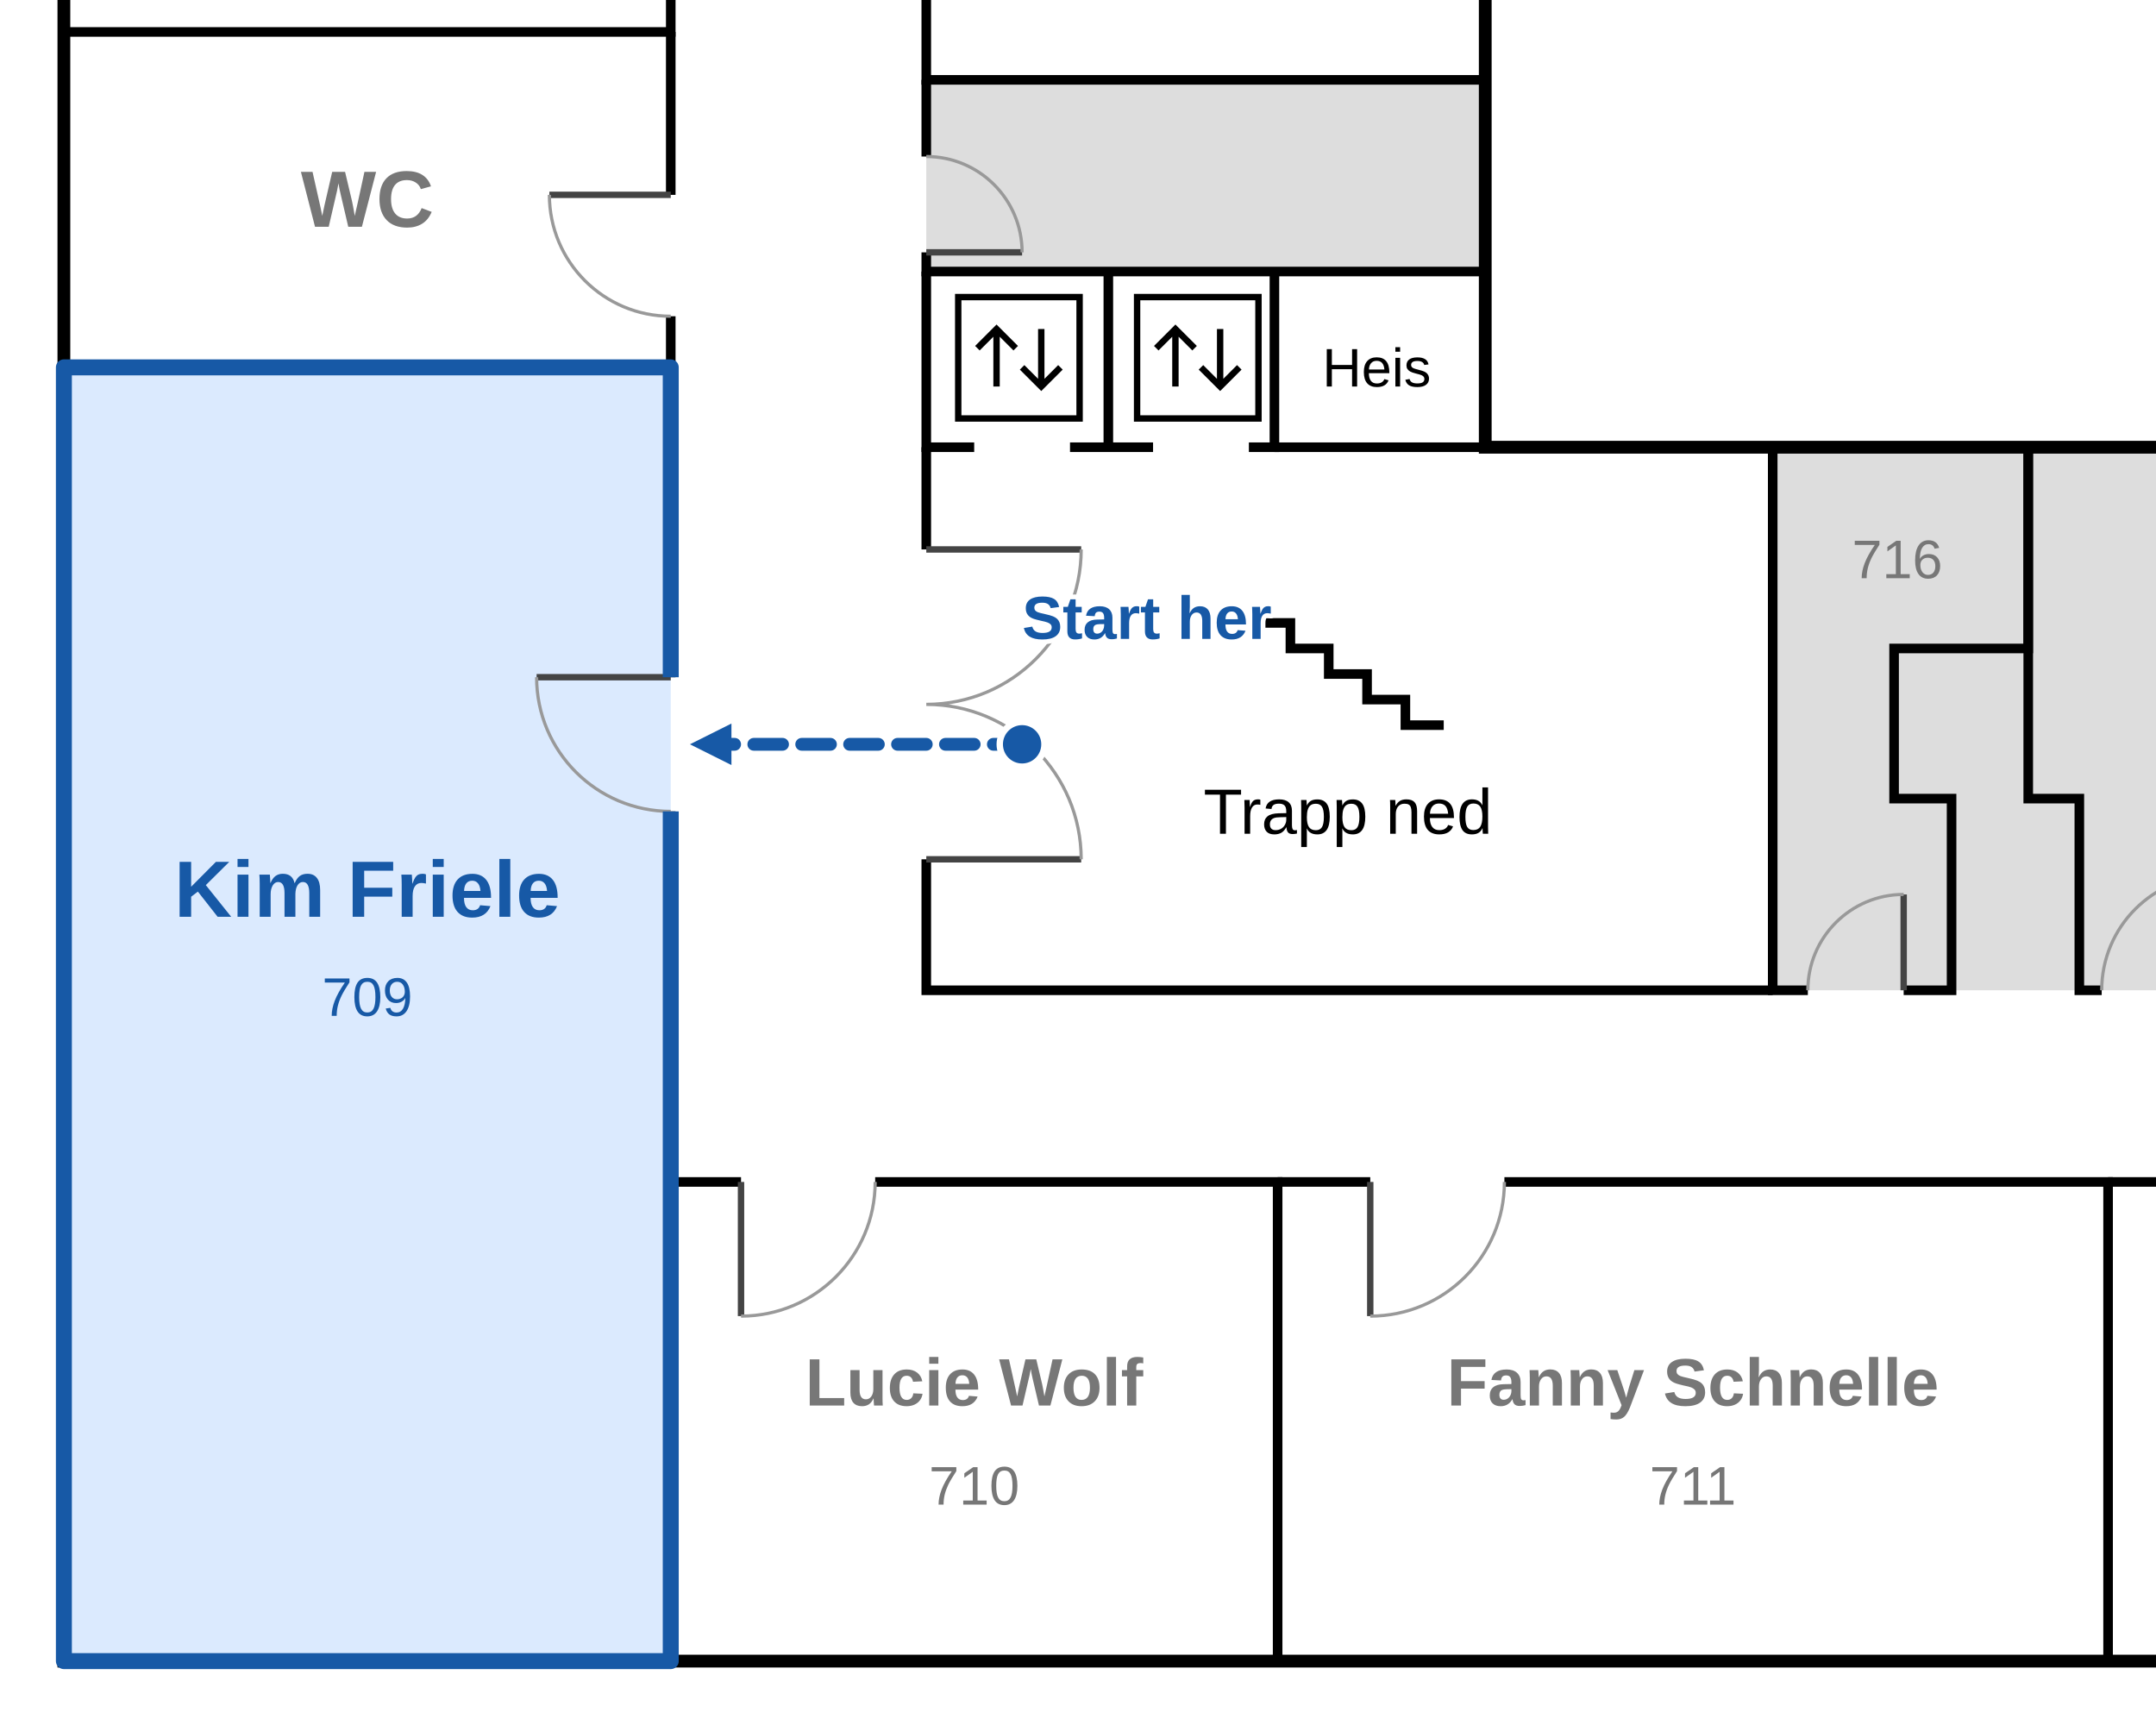
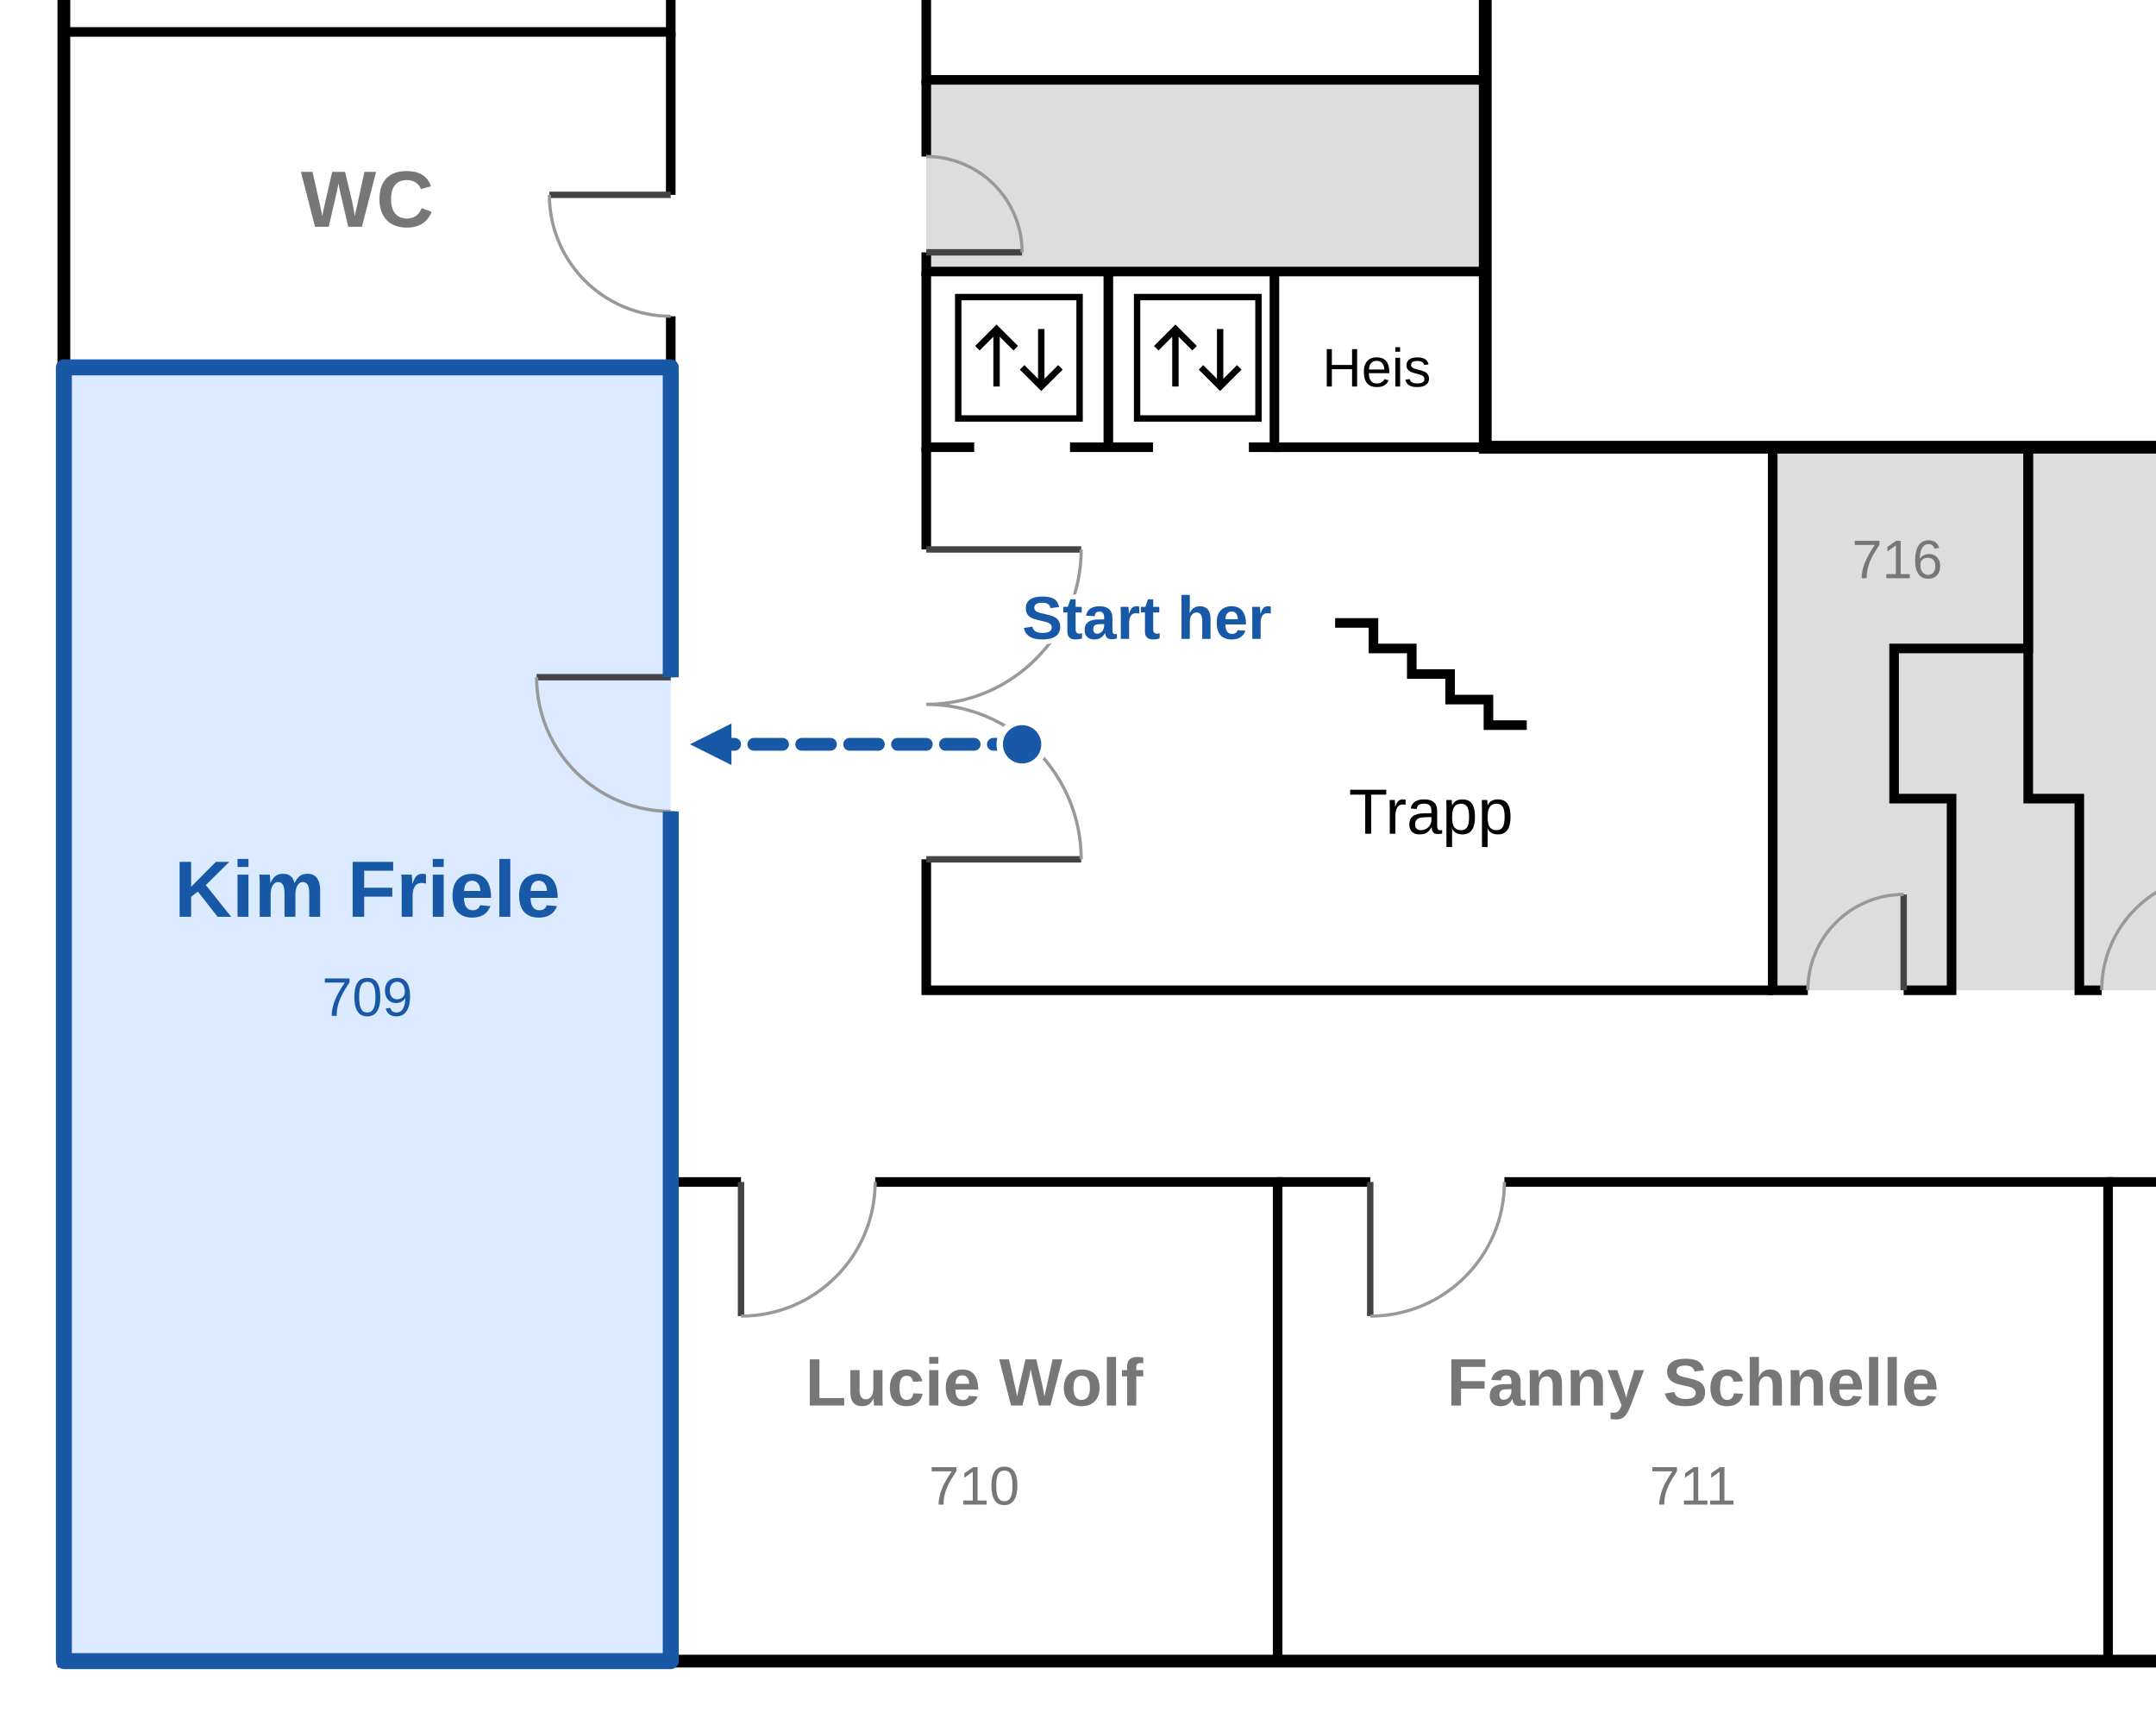
<svg xmlns="http://www.w3.org/2000/svg" xmlns:xlink="http://www.w3.org/1999/xlink" width="675" height="540" viewBox="0 110 675 540" role="img" aria-labelledby="room-709-map-title room-709-map-description" lang="nb">
  <defs>
    <g id="room-709-stair-symbol" fill="none" stroke="black" stroke-width="3">
      <path d="M 0,0 H 12 V 8 H 24 V 16 H 36 V 24 H 48 V 32 H 60" />
    </g>
    <g id="room-709-lift-symbol" fill="none" stroke="black" stroke-width="2">
      <rect width="38" height="38" />
      <path d="M 12,28 V 10 M 6,16 L 12,10 L 18,16                M 26,10 V 28 M 20,22 L 26,28 L 32,22" />
    </g>
    <clipPath id="room-709-map-crop">
      <rect x="0" y="110" width="675" height="540" />
    </clipPath>
    <marker id="room-709-route-arrow" markerUnits="userSpaceOnUse" markerWidth="13" markerHeight="13" viewBox="0 0 13 13" refX="12" refY="6.5" orient="auto">
      <path d="M 0,0 L 13,6.5 L 0,13 Z" fill="#1759a6" />
    </marker>
  </defs>
  <rect x="0" y="110" width="675" height="540" fill="white" />
  <g clip-path="url(#room-709-map-crop)">
    <g font-family="Arial, Helvetica, sans-serif" fill="black" transform="translate(-30 -340)">
      <g id="room-709-service-room-fills" fill="#dddddd">
        <rect x="585" y="590" width="160" height="170" />
        <rect x="320" y="475" width="175" height="60" />
      </g>
      <g id="room-709-emergency-stairwell-fills" fill="#eeeeee">
        <rect x="320" y="110" width="175" height="80" />
        <rect x="1000" y="590" width="150" height="170" />
      </g>
      <rect id="room-709-destination-fill" x="50" y="565" width="190" height="405" fill="#dbeafe" />
      <path id="room-709-outer-walls" d="M 50,110 H 495 V 590 H 1150 V 970 H 50 Z" fill="none" stroke="black" stroke-width="4" />
      <g fill="none" stroke="black" stroke-width="3">
        <g id="room-709-room-707" data-room-number="707">
          <path d="M 240,110 V 268 M 240,310 V 460 H 50" />
        </g>
        <g id="room-709-room-706" data-room-number="706">
          <path d="M 495,190 H 320 V 268 M 320,310 V 345 H 495" />
        </g>
        <g id="room-709-room-705" data-room-number="705">
          <path d="M 320,345 V 388 M 320,430 V 475 H 495" />
        </g>
        <g id="room-709-room-710" data-room-number="710">
          <path d="M 240,970 V 820 H 262 M 304,820 H 430 V 970" />
        </g>
        <g id="room-709-room-711" data-room-number="711">
          <path d="M 430,820 H 459 M 501,820 H 690 V 970" />
        </g>
        <g id="room-709-room-712" data-room-number="712">
          <path d="M 690,820 H 810 M 852,820 H 950 V 970" />
        </g>
        <g id="room-709-room-713" data-room-number="713">
          <path d="M 950,820 H 978 M 1020,820 H 1150" />
        </g>
        <g id="room-709-room-714" data-room-number="714">
          <path d="M 745,590 V 760 H 793 M 835,760 H 1000 V 590" />
        </g>
        <g id="room-709-room-716" data-room-number="716">
          <path d="M 585,590 V 760 H 596 M 626,760 H 641 V 700                  H 623 V 653 H 665 V 590" />
        </g>
        <g id="room-709-room-709" data-room-number="709">
          <path d="M 240,565 V 662 M 240,704 V 820" />
        </g>
        <g id="room-709-wc-area">
          <path d="M 240,460 V 511 M 240,549 V 565 H 50" />
        </g>
        <g id="room-709-unlabelled-areas">
          <path d="M 320,475 V 499 M 320,529 V 535 H 495" />
          <path d="M 665,590 V 700 H 681 V 760 H 688 M 724,760 H 745" />
        </g>
        <g id="room-709-main-stairwell">
          <path d="M 429,590 H 585 M 320,590 V 622                  M 320,719 V 760 H 585" />
        </g>
        <g id="room-709-lift-area">
          <path d="M 320,535 V 590 H 335 M 365,590 H 391                  M 421,590 H 429 V 535 M 377,535 V 590" />
        </g>
        <g id="room-709-upper-stairwell">
          <path d="M 320,110 V 145 M 320,179 V 190" />
        </g>
        <g id="room-709-right-stairwell">
          <path d="M 1000,760 H 1079 M 1121,760 H 1150" />
        </g>
      </g>
      <g id="room-709-doors" fill="none">
        <g id="room-709-door-707" transform="translate(240 268) rotate(90)">
          <path d="M 0,0 V 42" stroke="#444444" stroke-width="2" />
          <path d="M 0,42 A 42,42 0 0 0 42,0" stroke="#999999" stroke-width="1" />
        </g>
        <g id="room-709-door-706" transform="translate(320 310) rotate(-90)">
          <path d="M 0,0 V 42" stroke="#444444" stroke-width="2" />
          <path d="M 0,42 A 42,42 0 0 0 42,0" stroke="#999999" stroke-width="1" />
        </g>
        <g id="room-709-door-705" transform="translate(320 430) rotate(-90)">
          <path d="M 0,0 V 42" stroke="#444444" stroke-width="2" />
          <path d="M 0,42 A 42,42 0 0 0 42,0" stroke="#999999" stroke-width="1" />
        </g>
        <g id="room-709-door-709-upper" transform="translate(240 662) rotate(90)">
          <path d="M 0,0 V 42" stroke="#444444" stroke-width="2" />
          <path d="M 0,42 A 42,42 0 0 0 42,0" stroke="#999999" stroke-width="1" />
        </g>
        <g id="room-709-door-wc" transform="translate(240 511) rotate(90)">
          <path d="M 0,0 V 38" stroke="#444444" stroke-width="2" />
          <path d="M 0,38 A 38,38 0 0 0 38,0" stroke="#999999" stroke-width="1" />
        </g>
        <g id="room-709-door-710" transform="translate(262 820) rotate(0)">
          <path d="M 0,0 V 42" stroke="#444444" stroke-width="2" />
          <path d="M 0,42 A 42,42 0 0 0 42,0" stroke="#999999" stroke-width="1" />
        </g>
        <g id="room-709-door-711" transform="translate(459 820) rotate(0)">
          <path d="M 0,0 V 42" stroke="#444444" stroke-width="2" />
          <path d="M 0,42 A 42,42 0 0 0 42,0" stroke="#999999" stroke-width="1" />
        </g>
        <g id="room-709-door-712" transform="translate(810 820) rotate(0)">
          <path d="M 0,0 V 42" stroke="#444444" stroke-width="2" />
          <path d="M 0,42 A 42,42 0 0 0 42,0" stroke="#999999" stroke-width="1" />
        </g>
        <g id="room-709-door-713" transform="translate(978 820) rotate(0)">
          <path d="M 0,0 V 42" stroke="#444444" stroke-width="2" />
          <path d="M 0,42 A 42,42 0 0 0 42,0" stroke="#999999" stroke-width="1" />
        </g>
        <g id="room-709-door-714-left" transform="translate(835 760) rotate(180)">
          <path d="M 0,0 V 42" stroke="#444444" stroke-width="2" />
          <path d="M 0,42 A 42,42 0 0 0 42,0" stroke="#999999" stroke-width="1" />
        </g>
        <g id="room-709-door-716" transform="translate(626 760) rotate(180)">
          <path d="M 0,0 V 30" stroke="#444444" stroke-width="2" />
          <path d="M 0,30 A 30,30 0 0 0 30,0" stroke="#999999" stroke-width="1" />
        </g>
        <g id="room-709-door-service-by-714" transform="translate(724 760) rotate(180)">
          <path d="M 0,0 V 36" stroke="#444444" stroke-width="2" />
          <path d="M 0,36 A 36,36 0 0 0 36,0" stroke="#999999" stroke-width="1" />
        </g>
        <g id="room-709-door-service-by-705" transform="translate(320 529) rotate(-90)">
          <path d="M 0,0 V 30" stroke="#444444" stroke-width="2" />
          <path d="M 0,30 A 30,30 0 0 0 30,0" stroke="#999999" stroke-width="1" />
        </g>
        <g id="room-709-door-upper-emergency" transform="translate(320 179) rotate(-90)">
          <path d="M 0,0 V 34" stroke="#444444" stroke-width="2" />
          <path d="M 0,34 A 34,34 0 0 0 34,0" stroke="#999999" stroke-width="1" />
        </g>
        <g id="room-709-door-right-emergency" transform="translate(1121 760) rotate(180)">
          <path d="M 0,0 V 42" stroke="#444444" stroke-width="2" />
          <path d="M 0,42 A 42,42 0 0 0 42,0" stroke="#999999" stroke-width="1" />
        </g>
        <g id="room-709-main-stairwell-double-door">
          <path d="M 320,622 H 368.5 M 320,719 H 368.5" stroke="#444444" stroke-width="2" />
          <path d="M 368.5,622 A 48.5,48.5 0 0 1 320,670.5 M 368.5,719 A 48.5,48.5 0 0 0 320,670.5" stroke="#999999" stroke-width="1" />
        </g>
      </g>
      <path id="room-709-destination-outline" d="M 240,662 V 565 H 50 V 970 H 240 V 704" fill="none" stroke="#1759a6" stroke-width="5" stroke-linejoin="round" />
      <g id="room-709-room-labels" font-size="21" text-anchor="middle" fill="#777777">
        <g id="room-709-label-707">
          <text x="145" y="266" font-weight="bold">
            <tspan x="145" dy="0">Torborg</tspan>
            <tspan x="145" dy="27">Nedraas</tspan>
          </text>
          <text x="145" y="324" font-size="17">707</text>
        </g>
        <g id="room-709-label-706">
          <text x="408" y="247" font-weight="bold">
            <tspan x="408" dy="0">Marie</tspan>
            <tspan x="408" dy="27">Monsen</tspan>
          </text>
          <text x="408" y="305" font-size="17">706</text>
        </g>
        <g id="room-709-label-705">
          <text x="408" y="385" font-weight="bold">
            <tspan x="408" dy="0">Amalie</tspan>
            <tspan x="408" dy="27">Hansen</tspan>
          </text>
          <text x="408" y="443" font-size="17">705</text>
        </g>
        <g id="room-709-label-709" fill="#1759a6" font-size="25">
          <text x="145" y="737" font-weight="bold">
            <tspan x="145" dy="0">Kim Friele</tspan>
          </text>
          <text x="145" y="768" font-size="17">709</text>
        </g>
        <g id="room-709-label-710">
          <text x="335" y="890" font-weight="bold">
            <tspan x="335" dy="0">Lucie Wolf</tspan>
          </text>
          <text x="335" y="921" font-size="17">710</text>
        </g>
        <g id="room-709-label-711">
          <text x="560" y="890" font-weight="bold">
            <tspan x="560" dy="0">Fanny Schnelle</tspan>
          </text>
          <text x="560" y="921" font-size="17">711</text>
        </g>
        <g id="room-709-label-712">
          <text x="820" y="890" font-weight="bold">
            <tspan x="820" dy="0">Amalie Skram</tspan>
          </text>
          <text x="820" y="921" font-size="17">712</text>
        </g>
        <g id="room-709-label-713">
          <text x="1050" y="890" font-weight="bold">
            <tspan x="1050" dy="0">Anne Gullestad</tspan>
          </text>
          <text x="1050" y="921" font-size="17">713</text>
        </g>
        <g id="room-709-label-714">
          <text x="873" y="671" font-weight="bold">
            <tspan x="873" dy="0">Valborg Platou</tspan>
          </text>
          <text x="873" y="702" font-size="17">714</text>
        </g>
        <text id="room-709-label-716" x="624" y="631" font-size="17" fill="#777777">716</text>
        <text id="room-709-label-wc" x="145" y="521" font-size="25" font-weight="bold">WC</text>
      </g>
      <g id="room-709-stairs-and-lifts" font-size="20" text-anchor="middle">
        <g id="room-709-upper-emergency-exit" opacity="0.55">
          <use xlink:href="#room-709-stair-symbol" x="379" y="121" />
          <text x="408" y="179" font-size="17">Nødutgang</text>
        </g>
        <use xlink:href="#room-709-lift-symbol" x="330" y="543" />
        <use xlink:href="#room-709-lift-symbol" x="386" y="543" />
        <text x="461" y="571" font-size="17">Heis</text>
-         <use xlink:href="#room-709-stair-symbol" x="422" y="645" />
-         <text x="452" y="711">Trapp ned</text>
+         <use xlink:href="#room-709-stair-symbol" x="448" y="645" />
+         <text x="478" y="711">Trapp</text>
        <g id="room-709-right-emergency-exit" opacity="0.55">
          <use xlink:href="#room-709-stair-symbol" x="1045" y="625" />
          <text x="1075" y="698" font-size="17">Nødutgang</text>
        </g>
      </g>
      <g id="room-709-route" fill="none" stroke-linejoin="round" stroke-linecap="round">
        <path d="M 350,683 H 247" stroke="white" stroke-width="8" />
        <path d="M 350,683 H 247" stroke="#1759a6" stroke-width="4" stroke-dasharray="9 6" marker-end="url(#room-709-route-arrow)" />
        <circle cx="350" cy="683" r="7" fill="#1759a6" stroke="white" stroke-width="2" />
        <text x="350" y="650" font-size="19" font-weight="bold" fill="#1759a6" stroke="white" stroke-width="3" paint-order="stroke fill">Start her</text>
      </g>
    </g>
  </g>
</svg>
